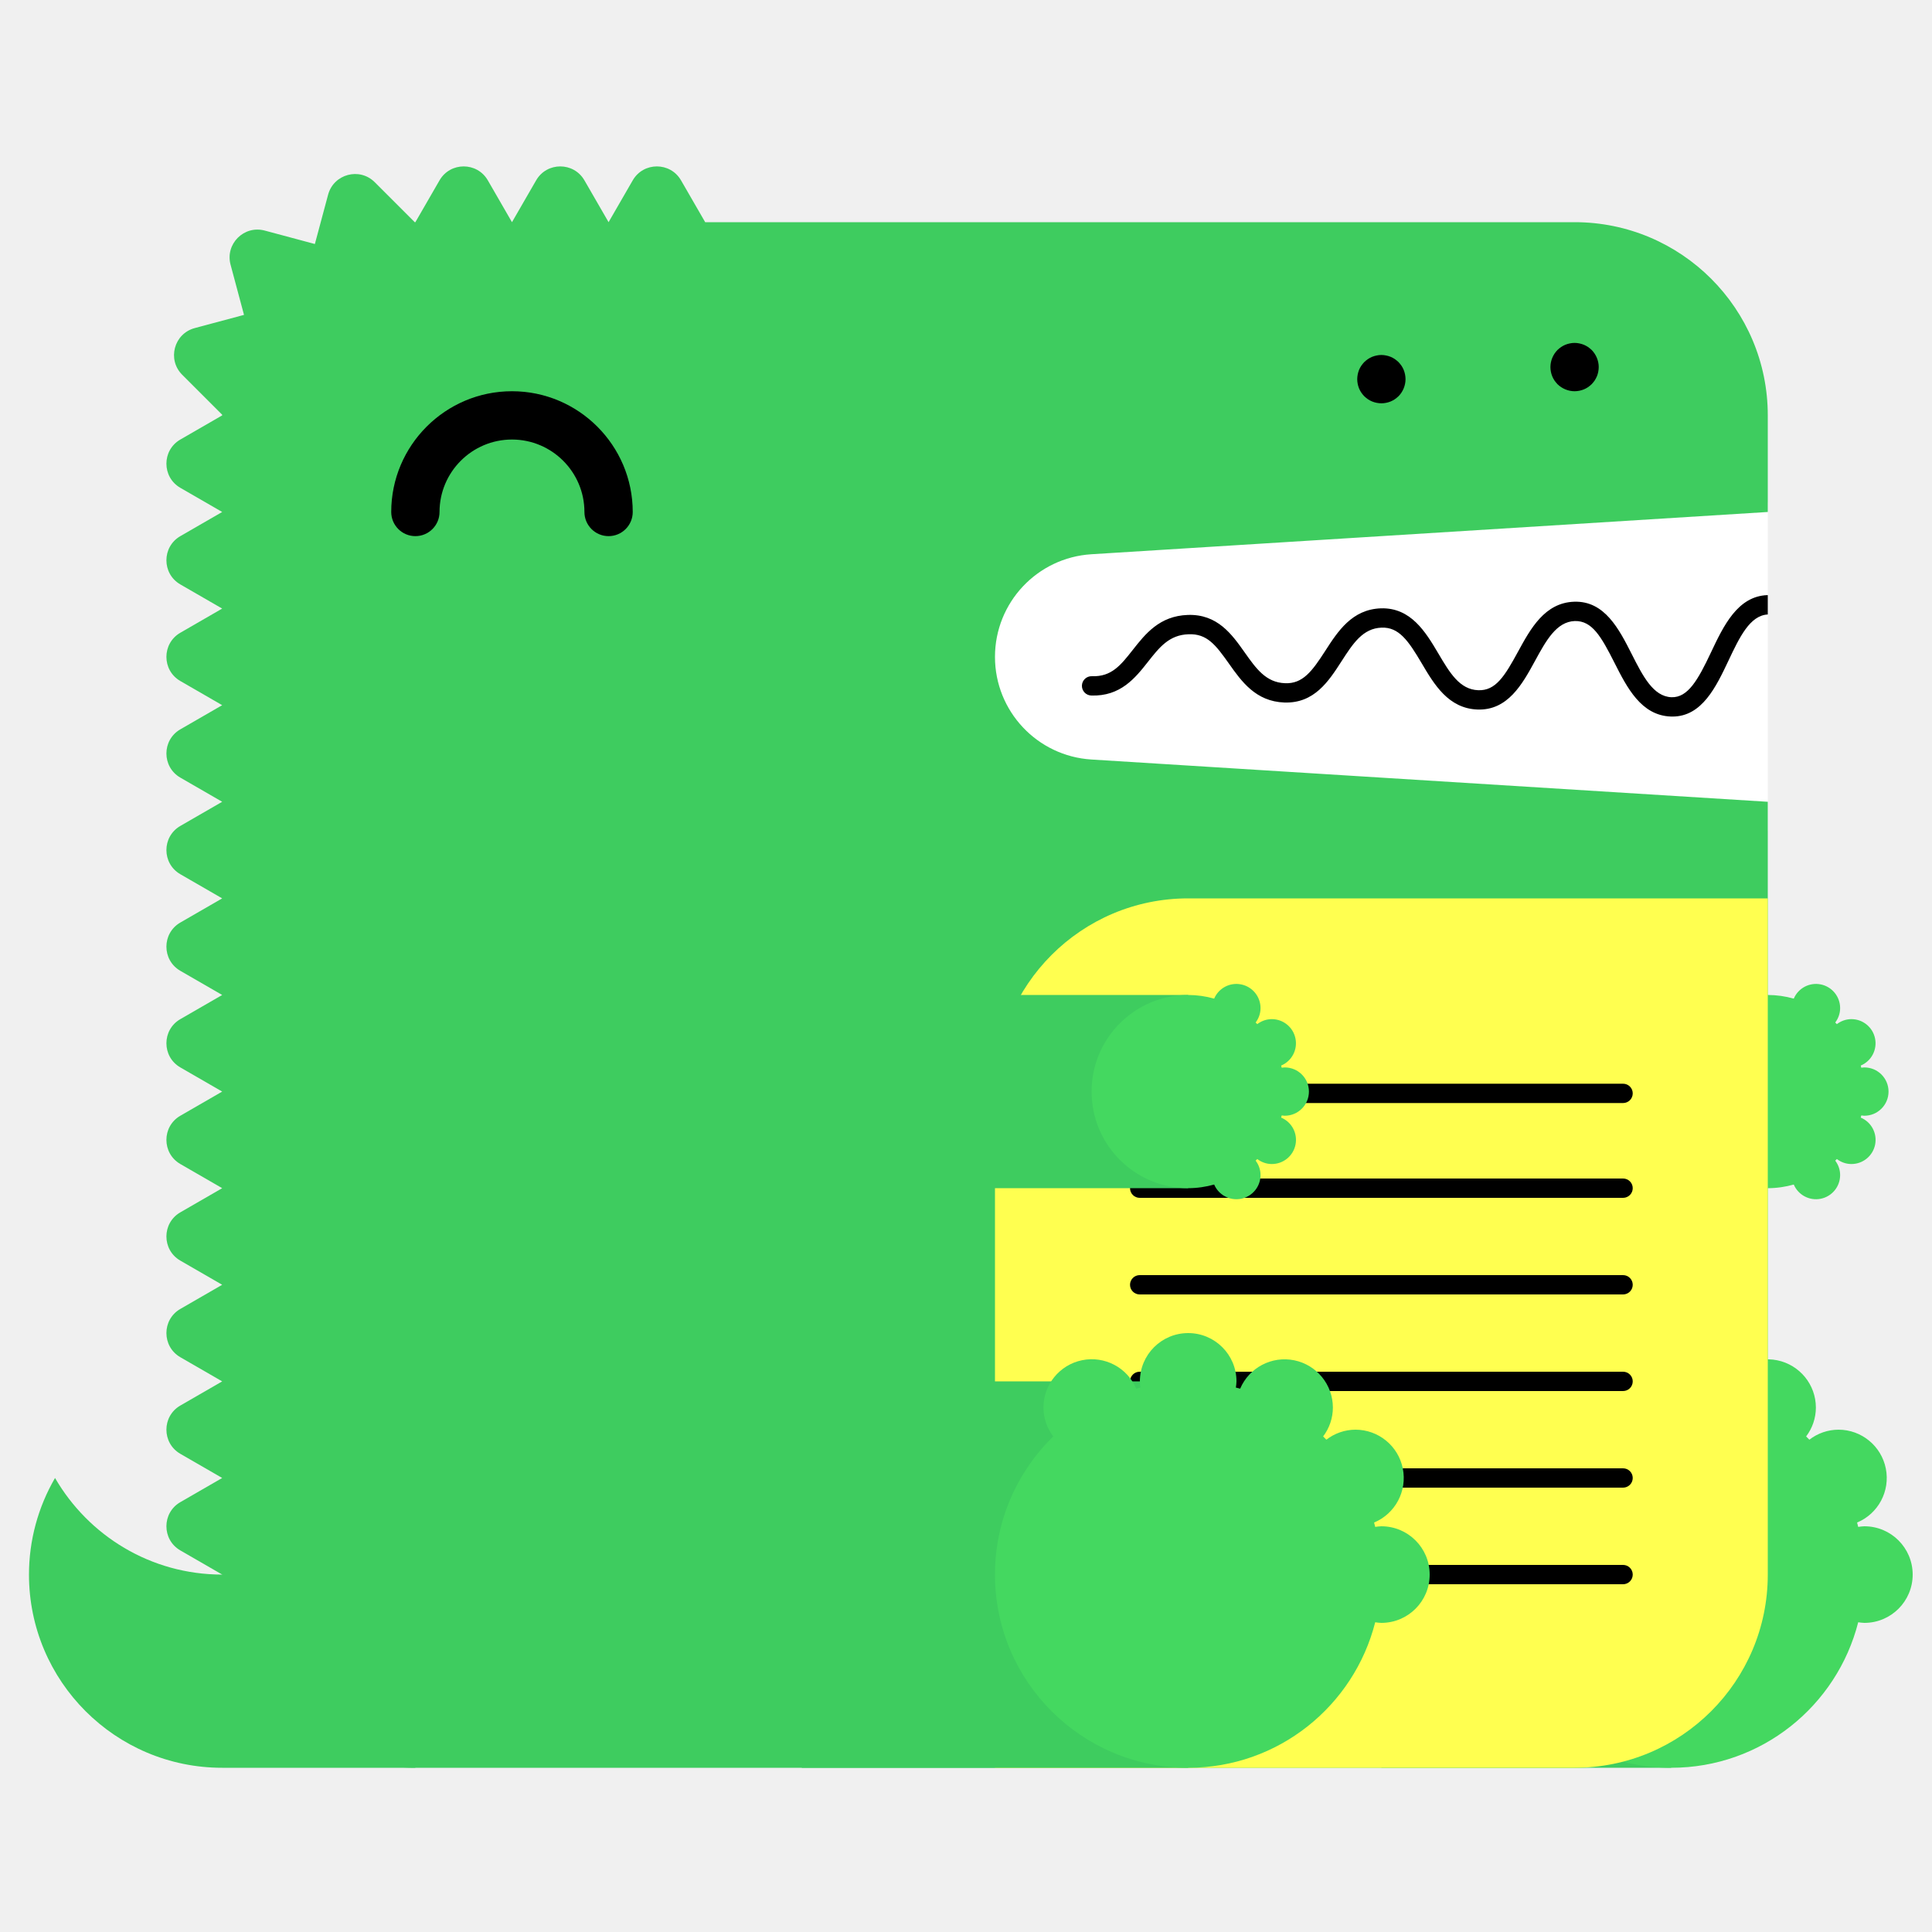
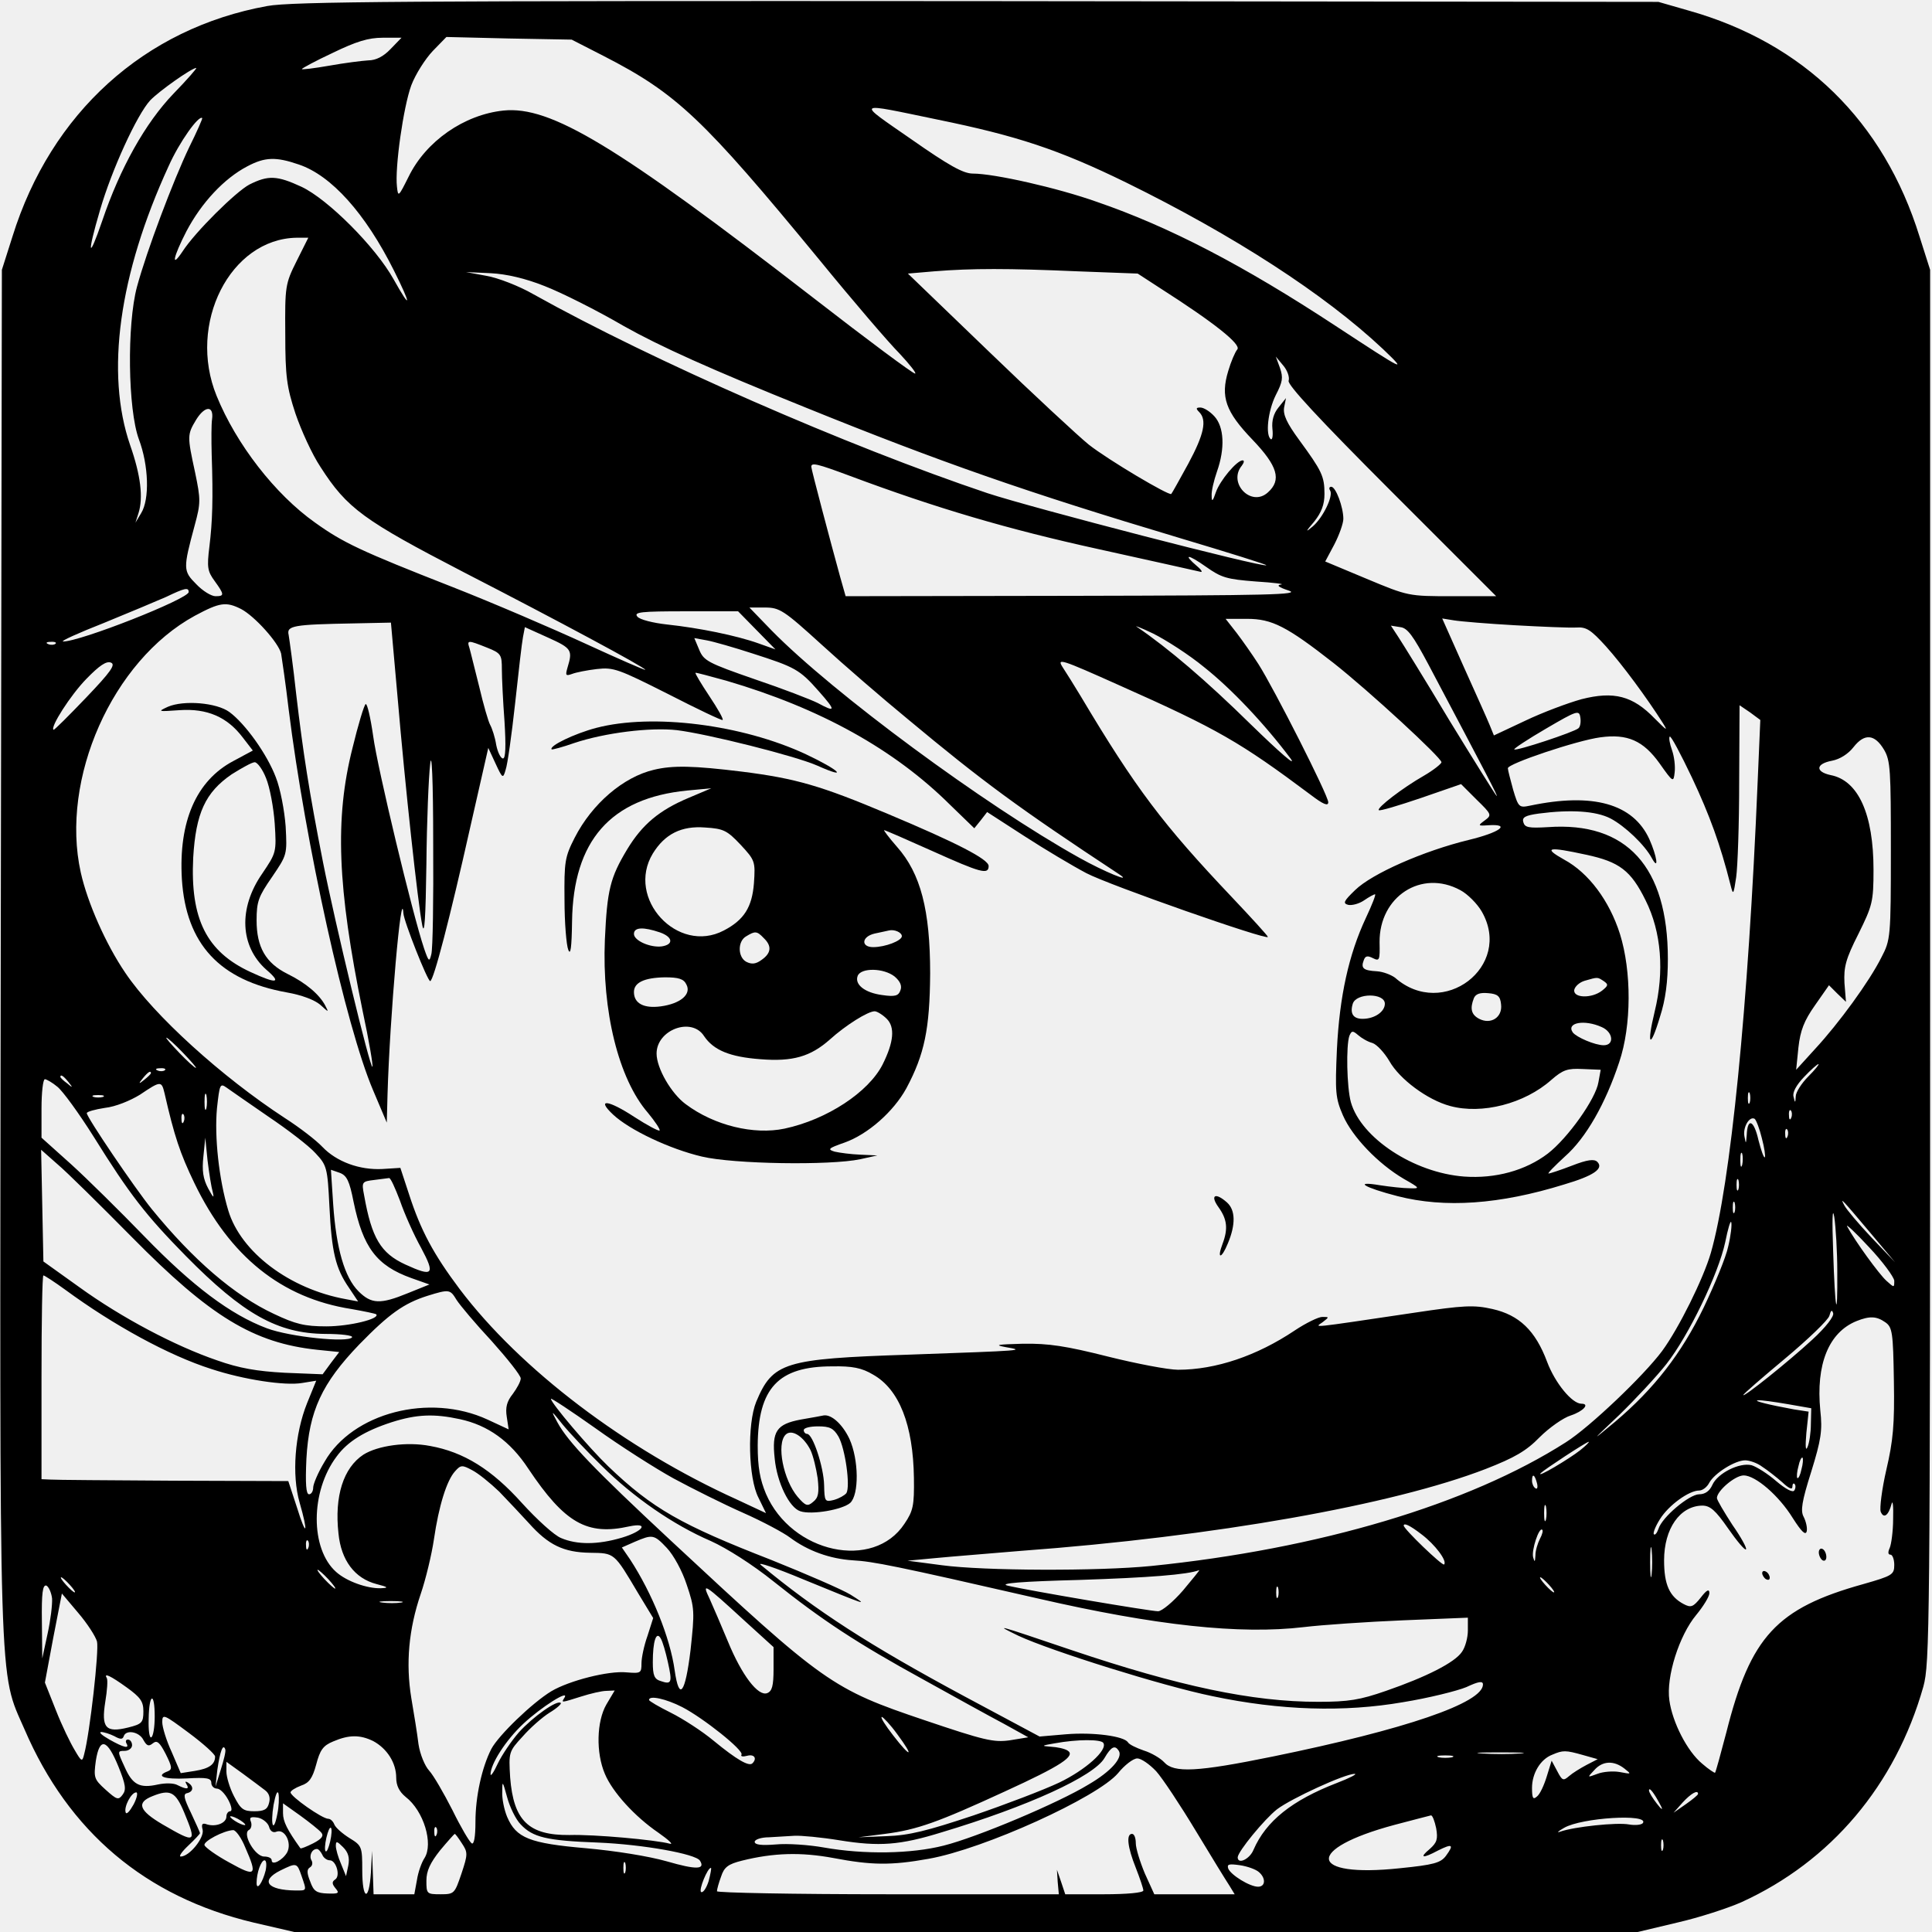
- <svg xmlns="http://www.w3.org/2000/svg" width="200" height="200" viewBox="0 0 200 200">
-   <g fill="none" fill-rule="evenodd">
-     <path fill="#FFF" d="M99 52h84v34H99z" />
-     <path d="M23 163c-7.398 0-13.843-4.027-17.303-10A19.886 19.886 0 0 0 3 163c0 11.046 8.954 20 20 20h20v-20H23z" fill="#3ECC5F" />
-     <path d="M112.98 57.376L183 53V43c0-11.046-8.954-20-20-20H73l-2.5-4.33c-1.112-1.925-3.889-1.925-5 0L63 23l-2.5-4.33c-1.111-1.925-3.889-1.925-5 0L53 23l-2.5-4.33c-1.111-1.925-3.889-1.925-5 0L43 23c-.022 0-.042.003-.065.003l-4.142-4.141c-1.57-1.571-4.252-.853-4.828 1.294l-1.369 5.104-5.192-1.392c-2.148-.575-4.111 1.389-3.535 3.536l1.39 5.193-5.102 1.367c-2.148.576-2.867 3.259-1.296 4.83l4.142 4.142c0 .021-.003.042-.003.064l-4.33 2.5c-1.925 1.111-1.925 3.889 0 5L23 53l-4.33 2.5c-1.925 1.111-1.925 3.889 0 5L23 63l-4.33 2.5c-1.925 1.111-1.925 3.889 0 5L23 73l-4.33 2.5c-1.925 1.111-1.925 3.889 0 5L23 83l-4.33 2.5c-1.925 1.111-1.925 3.889 0 5L23 93l-4.33 2.5c-1.925 1.111-1.925 3.889 0 5L23 103l-4.33 2.5c-1.925 1.111-1.925 3.889 0 5L23 113l-4.33 2.5c-1.925 1.111-1.925 3.889 0 5L23 123l-4.33 2.5c-1.925 1.111-1.925 3.889 0 5L23 133l-4.33 2.5c-1.925 1.111-1.925 3.889 0 5L23 143l-4.33 2.5c-1.925 1.111-1.925 3.889 0 5L23 153l-4.33 2.5c-1.925 1.111-1.925 3.889 0 5L23 163c0 11.046 8.954 20 20 20h120c11.046 0 20-8.954 20-20V83l-70.02-4.376A10.645 10.645 0 0 1 103 68c0-5.621 4.37-10.273 9.98-10.624" fill="#3ECC5F" />
-     <path fill="#3ECC5F" d="M143 183h30v-40h-30z" />
-     <path d="M193 158c-.219 0-.428.037-.639.064-.038-.15-.074-.301-.116-.451A5 5 0 0 0 190.32 148a4.96 4.96 0 0 0-3.016 1.036 26.531 26.531 0 0 0-.335-.336 4.955 4.955 0 0 0 1.011-2.987 5 5 0 0 0-9.599-1.959c-.148-.042-.297-.077-.445-.115.027-.211.064-.42.064-.639a5 5 0 0 0-5-5 5 5 0 0 0-5 5c0 .219.037.428.064.639-.148.038-.297.073-.445.115a4.998 4.998 0 0 0-9.599 1.959c0 1.125.384 2.151 1.011 2.987-3.717 3.632-6.031 8.693-6.031 14.3 0 11.046 8.954 20 20 20 9.339 0 17.16-6.41 19.361-15.064.211.027.42.064.639.064a5 5 0 0 0 5-5 5 5 0 0 0-5-5" fill="#44D860" />
-     <path fill="#3ECC5F" d="M153 123h30v-20h-30z" />
-     <path d="M193 115.5a2.5 2.5 0 1 0 0-5c-.109 0-.214.019-.319.032-.02-.075-.037-.15-.058-.225a2.501 2.501 0 0 0-.963-4.807c-.569 0-1.088.197-1.508.518a6.653 6.653 0 0 0-.168-.168c.314-.417.506-.931.506-1.494a2.5 2.5 0 0 0-4.8-.979A9.987 9.987 0 0 0 183 103c-5.522 0-10 4.478-10 10s4.478 10 10 10c.934 0 1.833-.138 2.69-.377a2.5 2.5 0 0 0 4.8-.979c0-.563-.192-1.077-.506-1.494.057-.055.113-.111.168-.168.42.321.939.518 1.508.518a2.5 2.5 0 0 0 .963-4.807c.021-.074.038-.15.058-.225.105.013.21.032.319.032" fill="#44D860" />
-     <path d="M63 55.5a2.5 2.5 0 0 1-2.5-2.5c0-4.136-3.364-7.5-7.5-7.5s-7.5 3.364-7.5 7.5a2.5 2.5 0 1 1-5 0c0-6.893 5.607-12.5 12.5-12.5S65.5 46.107 65.5 53a2.5 2.5 0 0 1-2.5 2.5" fill="#000" />
-     <path d="M103 183h60c11.046 0 20-8.954 20-20V93h-60c-11.046 0-20 8.954-20 20v70z" fill="#FFFF50" />
-     <path d="M168.02 124h-50.04a1 1 0 1 1 0-2h50.04a1 1 0 1 1 0 2m0 20h-50.04a1 1 0 1 1 0-2h50.04a1 1 0 1 1 0 2m0 20h-50.04a1 1 0 1 1 0-2h50.04a1 1 0 1 1 0 2m0-49.814h-50.04a1 1 0 1 1 0-2h50.04a1 1 0 1 1 0 2m0 19.814h-50.04a1 1 0 1 1 0-2h50.04a1 1 0 1 1 0 2m0 20h-50.04a1 1 0 1 1 0-2h50.04a1 1 0 1 1 0 2M183 61.611c-.012 0-.022-.006-.034-.005-3.09.105-4.552 3.196-5.842 5.923-1.346 2.85-2.387 4.703-4.093 4.647-1.889-.068-2.969-2.202-4.113-4.46-1.314-2.594-2.814-5.536-5.963-5.426-3.046.104-4.513 2.794-5.807 5.167-1.377 2.528-2.314 4.065-4.121 3.994-1.927-.07-2.951-1.805-4.136-3.813-1.321-2.236-2.848-4.75-5.936-4.664-2.994.103-4.465 2.385-5.763 4.4-1.373 2.13-2.335 3.428-4.165 3.351-1.973-.07-2.992-1.51-4.171-3.177-1.324-1.873-2.816-3.993-5.895-3.89-2.928.1-4.399 1.97-5.696 3.618-1.232 1.564-2.194 2.802-4.229 2.724a1 1 0 0 0-.072 2c3.017.101 4.545-1.8 5.872-3.487 1.177-1.496 2.193-2.787 4.193-2.855 1.926-.082 2.829 1.115 4.195 3.045 1.297 1.834 2.769 3.914 5.731 4.021 3.103.104 4.596-2.215 5.918-4.267 1.182-1.834 2.202-3.417 4.15-3.484 1.793-.067 2.769 1.35 4.145 3.681 1.297 2.197 2.766 4.686 5.787 4.796 3.125.108 4.634-2.62 5.949-5.035 1.139-2.088 2.214-4.06 4.119-4.126 1.793-.042 2.728 1.595 4.111 4.33 1.292 2.553 2.757 5.445 5.825 5.556l.169.003c3.064 0 4.518-3.075 5.805-5.794 1.139-2.41 2.217-4.68 4.067-4.773v-2z" fill="#000" />
-     <path fill="#3ECC5F" d="M83 183h40v-40H83z" />
-     <path d="M143 158c-.219 0-.428.037-.639.064-.038-.15-.074-.301-.116-.451A5 5 0 0 0 140.32 148a4.96 4.96 0 0 0-3.016 1.036 26.531 26.531 0 0 0-.335-.336 4.955 4.955 0 0 0 1.011-2.987 5 5 0 0 0-9.599-1.959c-.148-.042-.297-.077-.445-.115.027-.211.064-.42.064-.639a5 5 0 0 0-5-5 5 5 0 0 0-5 5c0 .219.037.428.064.639-.148.038-.297.073-.445.115a4.998 4.998 0 0 0-9.599 1.959c0 1.125.384 2.151 1.011 2.987-3.717 3.632-6.031 8.693-6.031 14.3 0 11.046 8.954 20 20 20 9.339 0 17.16-6.41 19.361-15.064.211.027.42.064.639.064a5 5 0 0 0 5-5 5 5 0 0 0-5-5" fill="#44D860" />
-     <path fill="#3ECC5F" d="M83 123h40v-20H83z" />
-     <path d="M133 115.5a2.5 2.5 0 1 0 0-5c-.109 0-.214.019-.319.032-.02-.075-.037-.15-.058-.225a2.501 2.501 0 0 0-.963-4.807c-.569 0-1.088.197-1.508.518a6.653 6.653 0 0 0-.168-.168c.314-.417.506-.931.506-1.494a2.5 2.5 0 0 0-4.8-.979A9.987 9.987 0 0 0 123 103c-5.522 0-10 4.478-10 10s4.478 10 10 10c.934 0 1.833-.138 2.69-.377a2.5 2.5 0 0 0 4.8-.979c0-.563-.192-1.077-.506-1.494.057-.055.113-.111.168-.168.42.321.939.518 1.508.518a2.5 2.5 0 0 0 .963-4.807c.021-.074.038-.15.058-.225.105.013.21.032.319.032" fill="#44D860" />
-     <path d="M143 41.75c-.16 0-.33-.02-.49-.05a2.52 2.52 0 0 1-.47-.14c-.15-.06-.29-.14-.431-.23-.13-.09-.259-.2-.38-.31-.109-.12-.219-.24-.309-.38s-.17-.28-.231-.43a2.619 2.619 0 0 1-.189-.96c0-.16.02-.33.05-.49.03-.16.08-.31.139-.47.061-.15.141-.29.231-.43.09-.13.2-.26.309-.38.121-.11.25-.22.38-.31.141-.09.281-.17.431-.23.149-.06.31-.11.47-.14.32-.07.65-.07.98 0 .159.03.32.08.47.14.149.06.29.14.43.23.13.09.259.2.38.31.11.12.22.25.31.38.09.14.17.28.23.43.06.16.11.31.14.47.029.16.05.33.05.49 0 .66-.271 1.31-.73 1.77-.121.11-.25.22-.38.31-.14.09-.281.17-.43.23a2.565 2.565 0 0 1-.96.19m20-1.25c-.66 0-1.3-.27-1.771-.73a3.802 3.802 0 0 1-.309-.38c-.09-.14-.17-.28-.231-.43a2.619 2.619 0 0 1-.189-.96c0-.66.27-1.3.729-1.77.121-.11.25-.22.38-.31.141-.09.281-.17.431-.23.149-.06.31-.11.47-.14.32-.07.66-.07.98 0 .159.03.32.08.47.14.149.06.29.14.43.23.13.09.259.2.38.31.459.47.73 1.11.73 1.77 0 .16-.021.33-.05.49-.03.16-.08.32-.14.47-.07.15-.14.29-.23.43-.09.13-.2.26-.31.38-.121.11-.25.22-.38.31-.14.09-.281.17-.43.23a2.565 2.565 0 0 1-.96.19" fill="#000" />
+ <svg xmlns="http://www.w3.org/2000/svg" version="1.0" width="512pt" height="512pt" viewBox="0 0 512 512" preserveAspectRatio="xMidYMid meet">
+   <g transform="translate(0,512) scale(0.1,-0.1)" fill="#000000" stroke="none">
+     <path d="M708 5104 c-325 -59 -573 -283 -675 -611 l-28 -88 -3 -1804 c-3 -2002 -6 -1906 63 -2064 117 -272 321 -444 607 -512 l108 -25 1780 0 1780 0 105 25 c57 13 134 38 170 54 237 108 408 310 482 571 17 62 18 148 18 1910 l0 1845 -28 88 c-95 306 -307 513 -612 599 l-80 23 -1805 2 c-1507 1 -1818 -1 -1882 -13z m327 -114 c-19 -20 -39 -30 -59 -30 -17 -1 -64 -7 -103 -14 -40 -7 -73 -11 -73 -9 0 2 37 22 82 43 62 30 94 40 132 40 l50 0 -29 -30z m564 -18 c195 -100 264 -166 572 -540 89 -109 185 -221 213 -249 27 -29 46 -53 41 -53 -6 0 -127 90 -270 201 -522 404 -696 509 -821 496 -104 -11 -205 -81 -251 -175 -27 -54 -28 -55 -31 -27 -6 50 17 212 38 269 11 29 37 70 57 91 l36 37 166 -4 166 -3 84 -43z m-1139 -100 c-75 -78 -142 -198 -189 -337 -37 -108 -41 -91 -6 28 31 107 98 253 133 291 24 25 109 85 122 86 3 0 -24 -31 -60 -68z m2025 -69 c210 -43 320 -79 500 -167 285 -140 526 -296 680 -441 67 -64 58 -59 -125 61 -245 161 -441 263 -633 329 -104 37 -272 75 -329 75 -25 0 -63 21 -163 91 -147 102 -152 98 70 52z m-1984 -74 c-42 -88 -112 -273 -138 -369 -27 -101 -24 -325 5 -404 26 -69 29 -159 6 -196 l-15 -25 8 25 c13 41 6 100 -22 180 -66 191 -30 453 102 740 28 63 80 136 89 127 1 -1 -14 -36 -35 -78z m291 -45 c86 -29 176 -129 252 -281 47 -94 46 -107 -1 -23 -48 86 -174 212 -244 245 -65 30 -88 31 -138 6 -36 -19 -144 -126 -177 -177 -32 -48 -25 -15 10 53 40 76 100 140 161 172 47 25 76 26 137 5z m-6 -256 c-30 -60 -31 -67 -30 -193 0 -113 4 -141 27 -211 15 -44 44 -108 66 -141 71 -111 115 -142 381 -280 245 -126 480 -252 480 -258 0 -2 -71 29 -158 69 -87 40 -245 108 -352 150 -245 96 -291 118 -365 171 -106 75 -209 208 -261 336 -78 191 36 416 212 419 l31 0 -31 -62z m2069 -27 l160 -6 60 -39 c144 -92 215 -149 204 -162 -6 -7 -17 -33 -24 -57 -21 -69 -7 -108 64 -182 67 -70 78 -107 41 -140 -44 -40 -107 25 -69 71 6 8 7 14 2 14 -15 0 -60 -53 -71 -85 -8 -24 -11 -26 -11 -9 -1 12 6 41 14 64 22 62 19 119 -7 147 -12 13 -28 23 -37 23 -12 0 -12 -3 -3 -12 21 -21 13 -59 -29 -137 -23 -42 -43 -78 -45 -80 -5 -6 -167 90 -219 131 -27 22 -146 132 -264 246 l-215 207 70 6 c99 8 196 8 379 0z m-1412 -39 c44 -17 138 -64 210 -106 96 -54 229 -114 482 -216 358 -145 584 -224 992 -346 127 -38 230 -70 229 -72 -7 -7 -621 152 -739 191 -372 125 -886 350 -1203 527 -38 22 -95 44 -125 49 l-54 10 65 -3 c42 -2 93 -14 143 -34z m1972 -251 c-4 -10 79 -100 272 -293 l278 -278 -116 0 c-116 0 -117 0 -227 46 l-110 46 24 45 c13 25 24 56 24 68 0 31 -20 85 -32 85 -5 0 -7 -4 -3 -10 9 -14 -19 -72 -46 -95 -20 -17 -20 -15 4 13 19 24 27 45 27 73 0 47 -7 61 -67 143 -33 45 -43 67 -40 86 l5 25 -20 -25 c-13 -16 -18 -35 -16 -56 2 -18 0 -30 -4 -28 -15 10 -8 75 13 117 18 35 20 46 11 72 l-11 30 20 -24 c11 -13 17 -31 14 -40z m-2853 -102 c-2 -13 -2 -55 -1 -94 4 -117 2 -177 -6 -243 -7 -56 -5 -66 14 -92 26 -36 26 -40 2 -40 -11 0 -34 14 -51 32 -35 35 -35 41 -4 156 16 59 16 68 1 140 -21 97 -21 100 3 140 23 37 47 38 42 1z m1690 -150 c230 -86 421 -142 658 -194 140 -31 262 -58 270 -60 8 -3 5 4 -7 14 -40 34 -25 33 23 -1 41 -29 55 -33 132 -39 48 -3 78 -7 67 -8 -13 -2 -7 -7 20 -16 34 -11 -50 -13 -567 -14 l-607 -1 -15 53 c-24 87 -76 283 -76 290 0 12 16 8 102 -24z m-1752 -308 c0 -18 -289 -132 -333 -131 -7 1 42 23 108 49 66 27 140 58 165 69 50 24 60 26 60 13z m139 -45 c36 -19 99 -89 106 -118 2 -13 12 -79 20 -148 44 -353 151 -839 224 -1010 l36 -85 2 75 c6 205 37 560 42 480 1 -21 64 -180 71 -180 9 0 53 170 106 407 l48 211 19 -41 c19 -41 20 -41 27 -17 5 14 16 93 25 175 9 83 18 162 21 177 l5 26 62 -28 c62 -28 65 -33 51 -79 -6 -21 -5 -23 12 -17 10 4 40 10 66 13 44 5 57 0 188 -66 78 -40 143 -71 145 -69 3 2 -13 30 -35 63 -22 33 -38 60 -37 62 2 1 38 -9 82 -21 249 -73 445 -182 593 -329 l64 -62 17 21 17 22 99 -64 c54 -35 128 -79 164 -98 61 -32 481 -179 481 -169 0 3 -43 50 -95 105 -183 193 -255 288 -401 533 -17 28 -38 62 -48 77 -16 25 -4 21 150 -48 261 -116 321 -151 507 -290 34 -26 47 -31 47 -20 0 18 -143 300 -185 366 -16 25 -42 62 -58 83 l-29 37 57 0 c66 0 105 -20 229 -117 94 -74 286 -251 286 -263 0 -4 -21 -21 -47 -36 -56 -32 -125 -85 -119 -91 2 -3 52 12 111 32 l107 37 41 -41 c40 -39 41 -41 22 -55 -19 -14 -19 -15 9 -13 62 4 31 -19 -52 -39 -119 -29 -256 -89 -301 -133 -30 -29 -33 -35 -18 -39 10 -2 29 3 42 12 13 9 26 16 29 16 3 0 -8 -28 -24 -62 -46 -98 -70 -209 -77 -348 -5 -114 -4 -130 16 -176 25 -57 93 -128 161 -168 44 -25 44 -26 15 -25 -16 0 -52 4 -78 8 -72 12 -42 -6 47 -29 125 -32 270 -22 441 31 78 23 106 42 88 60 -8 8 -26 6 -67 -10 -31 -12 -59 -21 -62 -21 -4 0 16 20 43 45 56 49 108 141 144 250 33 97 33 241 2 340 -28 88 -83 162 -148 197 -57 32 -43 35 58 13 89 -19 119 -42 158 -121 42 -84 50 -189 24 -295 -22 -91 -12 -101 14 -14 15 46 21 94 21 154 0 244 -109 364 -318 349 -51 -3 -61 -1 -65 13 -4 13 5 18 41 23 84 11 151 7 190 -13 38 -20 91 -70 110 -106 19 -34 13 6 -7 51 -43 94 -149 124 -316 89 -29 -6 -31 -5 -45 42 -7 26 -14 52 -14 57 -1 12 184 74 245 82 72 10 114 -9 157 -69 36 -51 37 -51 40 -24 2 16 -1 42 -7 59 -6 17 -9 33 -6 36 3 3 29 -46 59 -109 47 -100 75 -177 102 -284 7 -28 8 -27 15 20 4 28 8 141 8 253 l1 203 28 -19 27 -20 -7 -163 c-25 -598 -72 -1068 -124 -1249 -20 -69 -85 -200 -129 -260 -49 -66 -192 -202 -255 -242 -258 -165 -656 -283 -1099 -328 -140 -14 -444 -13 -555 2 l-91 12 75 7 c41 4 143 12 225 19 515 38 986 122 1232 217 77 30 108 48 143 84 25 25 63 52 83 58 33 11 51 31 28 31 -25 0 -70 55 -91 111 -31 83 -74 124 -145 140 -49 11 -75 10 -208 -10 -283 -42 -263 -40 -242 -25 18 14 18 14 -1 14 -10 0 -43 -16 -73 -36 -100 -67 -209 -104 -309 -104 -26 0 -110 16 -186 35 -111 28 -157 35 -225 34 -68 -2 -78 -3 -46 -9 52 -9 54 -9 -257 -20 -330 -11 -360 -20 -404 -125 -24 -59 -21 -202 6 -254 l20 -41 -77 36 c-296 134 -574 345 -735 558 -69 92 -103 155 -134 251 l-23 70 -48 -3 c-60 -3 -121 19 -159 59 -16 17 -60 51 -99 76 -167 109 -347 272 -423 385 -51 75 -100 185 -118 266 -55 248 84 561 302 680 67 36 83 38 123 18z m1538 -94 c59 -54 162 -143 229 -198 198 -165 293 -235 560 -411 38 -25 -40 7 -106 44 -251 140 -652 436 -815 602 l-59 61 41 0 c39 0 50 -7 150 -98z m-172 38 l50 -51 -45 16 c-59 21 -158 41 -242 50 -37 4 -73 13 -79 21 -10 12 10 14 128 14 l139 0 49 -50z m2010 13 c72 -4 144 -7 162 -6 27 2 39 -6 79 -50 44 -49 108 -136 150 -202 15 -24 12 -22 -21 11 -58 60 -108 73 -194 51 -36 -10 -103 -35 -149 -57 l-83 -39 -11 27 c-6 15 -37 84 -69 155 l-57 128 31 -5 c18 -3 91 -9 162 -13z m-2961 -195 c20 -234 53 -539 65 -600 6 -30 9 19 11 162 1 113 6 232 10 265 4 38 8 -38 8 -210 1 -148 -1 -281 -5 -294 -5 -21 -7 -20 -19 15 -31 92 -124 480 -135 563 -7 49 -16 88 -20 85 -4 -2 -20 -55 -35 -117 -47 -186 -40 -368 27 -696 17 -79 28 -145 26 -148 -6 -6 -99 380 -131 542 -37 188 -53 292 -71 445 -8 74 -18 145 -20 157 -6 25 11 28 175 31 l96 2 18 -202z m2137 84 c72 -57 160 -150 229 -242 18 -25 -29 16 -106 91 -118 116 -218 201 -300 257 -11 6 9 -1 42 -17 34 -17 95 -56 135 -89z m594 8 c158 -299 187 -354 181 -349 -4 4 -60 94 -125 200 -64 107 -126 207 -136 222 l-19 29 25 -4 c19 -2 34 -23 74 -98z m-1790 28 c112 -36 124 -42 175 -100 46 -52 45 -57 -3 -31 -18 9 -93 38 -167 63 -124 43 -135 49 -147 78 l-13 31 33 -6 c17 -3 73 -19 122 -35z m-1848 26 c-3 -3 -12 -4 -19 -1 -8 3 -5 6 6 6 11 1 17 -2 13 -5z m1143 -10 c38 -15 40 -19 40 -58 0 -22 3 -85 7 -138 4 -65 3 -98 -4 -98 -6 0 -14 16 -18 36 -3 20 -11 44 -16 53 -5 9 -18 54 -29 101 -12 47 -23 93 -26 103 -7 21 -4 21 46 1z m-1062 -133 c-46 -48 -84 -86 -86 -85 -10 6 45 92 87 135 34 35 53 48 65 43 13 -5 0 -24 -66 -93z m3955 -81 c-11 -10 -165 -61 -170 -56 -2 2 36 27 84 55 82 48 88 50 91 30 2 -12 0 -25 -5 -29z m810 -57 c17 -29 18 -55 18 -267 0 -230 -1 -237 -25 -283 -32 -64 -113 -175 -176 -243 l-50 -55 6 59 c5 45 15 71 44 112 l37 53 22 -22 23 -22 -4 50 c-2 42 3 63 37 130 37 75 40 85 40 170 0 147 -40 237 -114 251 -41 9 -39 30 4 38 21 4 43 18 57 36 29 37 56 35 81 -7z m-1123 -372 c19 -10 45 -36 57 -57 83 -145 -103 -287 -230 -175 -11 8 -32 16 -48 17 -36 2 -43 8 -35 29 4 12 10 13 24 6 18 -9 19 -6 18 42 -1 121 111 194 214 138z m380 -241 c13 -9 12 -12 -4 -25 -28 -22 -78 -20 -74 2 2 9 14 20 28 24 35 10 33 10 50 -1z m-272 -62 c4 -34 -27 -54 -58 -38 -21 11 -25 27 -14 55 5 11 16 15 38 13 25 -2 32 -8 34 -30z m-308 2 c0 -21 -27 -40 -59 -40 -25 0 -34 14 -26 40 9 29 85 29 85 0z m575 -62 c30 -13 34 -48 5 -48 -23 0 -72 21 -82 34 -18 26 31 35 77 14z m-608 -42 c12 -4 32 -26 45 -48 27 -48 101 -103 161 -119 84 -23 197 6 268 69 31 27 43 31 83 29 l48 -2 -6 -33 c-7 -44 -81 -148 -134 -189 -59 -45 -139 -67 -222 -61 -133 10 -273 102 -300 197 -11 40 -13 150 -4 176 6 14 9 14 23 2 9 -8 26 -18 38 -21z m-3152 -26 c21 -22 37 -40 34 -40 -3 0 -23 18 -44 40 -21 22 -37 40 -34 40 3 0 23 -18 44 -40z m4307 -63 c-18 -18 -33 -42 -33 -52 -1 -19 -2 -19 -6 -1 -3 11 7 30 28 52 18 19 35 34 38 34 3 0 -9 -15 -27 -33z m-4355 17 c-3 -3 -12 -4 -19 -1 -8 3 -5 6 6 6 11 1 17 -2 13 -5z m-37 -8 c0 -2 -8 -10 -17 -17 -16 -13 -17 -12 -4 4 13 16 21 21 21 13z m-219 -23 c13 -16 12 -17 -3 -4 -10 7 -18 15 -18 17 0 8 8 3 21 -13z m-29 -13 c14 -11 57 -70 96 -132 96 -154 138 -208 245 -317 152 -154 243 -205 369 -206 42 0 74 -4 71 -9 -10 -15 -165 1 -226 24 -96 36 -197 112 -324 243 -65 67 -153 154 -195 192 l-78 70 0 77 c0 43 4 78 9 78 4 0 20 -9 33 -20z m284 -17 c26 -114 41 -159 79 -238 94 -195 231 -305 416 -334 34 -6 63 -12 66 -14 11 -12 -71 -32 -132 -32 -58 0 -82 6 -139 33 -105 49 -214 143 -324 278 -46 57 -172 243 -172 254 0 4 22 10 48 14 28 3 67 19 93 35 55 37 57 37 65 4z m275 -62 c52 -35 108 -78 125 -97 30 -32 32 -38 37 -141 6 -121 16 -164 52 -216 l24 -36 -32 6 c-150 27 -279 125 -312 235 -25 83 -37 196 -30 271 7 63 8 67 25 55 10 -7 60 -42 111 -77z m-164 22 c-3 -10 -5 -2 -5 17 0 19 2 27 5 18 2 -10 2 -26 0 -35z m4090 15 c-3 -7 -5 -2 -5 12 0 14 2 19 5 13 2 -7 2 -19 0 -25z m-4364 15 c-7 -2 -19 -2 -25 0 -7 3 -2 5 12 5 14 0 19 -2 13 -5z m4474 -55 c-3 -8 -6 -5 -6 6 -1 11 2 17 5 13 3 -3 4 -12 1 -19z m-4260 -10 c-3 -8 -6 -5 -6 6 -1 11 2 17 5 13 3 -3 4 -12 1 -19z m4182 -44 c7 -26 10 -48 8 -51 -3 -2 -10 19 -17 46 -12 53 -29 60 -31 13 -2 -24 -2 -25 -6 -4 -5 24 13 55 27 47 4 -3 13 -26 19 -51z m68 4 c-3 -8 -6 -5 -6 6 -1 11 2 17 5 13 3 -3 4 -12 1 -19z m-4173 -148 c4 -17 1 -14 -12 10 -14 26 -17 48 -13 85 l5 50 6 -60 c4 -33 10 -71 14 -85z m-214 -119 c207 -210 322 -280 490 -298 l59 -6 -22 -29 -22 -30 -100 4 c-74 4 -121 12 -180 33 -111 38 -253 113 -365 194 l-95 68 -3 148 -3 148 43 -38 c24 -20 113 -108 198 -194z m4267 192 c-3 -10 -5 -4 -5 12 0 17 2 24 5 18 2 -7 2 -21 0 -30z m-3680 -98 c25 -121 61 -169 153 -202 l48 -17 -57 -23 c-73 -30 -97 -29 -131 5 -37 37 -59 114 -67 230 l-6 92 23 -8 c19 -7 26 -21 37 -77z m123 3 c12 -35 37 -91 56 -125 38 -71 32 -78 -42 -44 -65 30 -89 70 -109 183 -7 36 -6 37 27 41 18 2 36 5 39 5 4 1 16 -26 29 -60z m3547 30 c-3 -7 -5 -2 -5 12 0 14 2 19 5 13 2 -7 2 -19 0 -25z m-10 -60 c-3 -7 -5 -2 -5 12 0 14 2 19 5 13 2 -7 2 -19 0 -25z m272 -157 c1 -140 -6 -106 -11 54 -3 82 -2 119 3 90 4 -27 8 -92 8 -144z m90 99 l63 -75 -62 65 c-34 36 -66 74 -72 85 -13 24 -9 20 71 -75z m-379 -33 c-6 -29 -36 -101 -65 -162 -59 -122 -131 -215 -235 -303 -65 -54 -65 -54 12 19 42 41 98 101 124 134 59 75 138 239 156 323 7 35 14 59 16 53 2 -7 -1 -35 -8 -64z m440 -91 c0 -19 0 -19 -21 0 -19 17 -83 105 -104 144 -4 8 22 -16 58 -55 36 -38 66 -79 67 -89z m-4847 -24 c128 -94 274 -174 387 -210 85 -28 195 -45 241 -37 l37 6 -24 -59 c-33 -82 -41 -191 -20 -264 24 -83 18 -94 -7 -13 l-23 70 -304 1 c-168 1 -315 2 -327 3 l-23 1 0 270 c0 149 2 270 5 270 3 0 29 -17 58 -38z m1037 -27 c9 -14 50 -63 93 -109 42 -47 77 -91 77 -99 0 -8 -10 -26 -21 -41 -16 -20 -20 -36 -16 -61 l5 -33 -56 26 c-154 71 -358 18 -432 -112 -17 -28 -30 -59 -30 -68 0 -10 -5 -18 -11 -18 -8 0 -10 28 -7 94 7 127 41 200 140 303 79 81 118 109 181 129 58 18 60 17 77 -11z m3593 -105 c-65 -60 -183 -154 -183 -147 0 3 50 46 111 97 61 51 114 102 117 113 4 15 7 17 10 7 3 -8 -19 -37 -55 -70z m193 46 c19 -13 21 -27 23 -156 2 -115 -2 -158 -20 -235 -12 -52 -18 -102 -15 -111 8 -20 21 -10 29 21 3 11 5 -7 4 -40 0 -33 -5 -68 -9 -77 -5 -11 -5 -18 2 -18 5 0 10 -12 10 -27 0 -26 -5 -29 -82 -51 -230 -64 -299 -139 -363 -393 -15 -57 -28 -105 -30 -107 -1 -1 -17 9 -34 24 -40 33 -79 110 -87 168 -9 62 26 172 71 226 19 23 35 49 35 58 0 12 -7 9 -23 -12 -20 -25 -26 -27 -45 -17 -38 20 -52 52 -52 116 0 84 42 144 101 145 21 0 35 -12 69 -61 23 -33 44 -58 47 -55 3 3 -13 32 -36 65 -22 34 -41 66 -41 71 0 19 48 60 71 60 31 0 93 -53 130 -113 23 -36 34 -47 37 -35 2 9 -2 26 -8 38 -9 16 -5 41 20 120 26 84 30 109 24 162 -12 122 22 207 96 237 35 14 53 13 76 -3z m-2682 -139 c69 -39 106 -133 108 -274 1 -73 -2 -87 -25 -121 -82 -125 -299 -78 -367 79 -16 38 -22 71 -22 128 1 152 54 210 197 210 54 1 79 -4 109 -22z m-529 -275 c50 -27 132 -68 184 -91 52 -23 108 -53 125 -66 47 -35 105 -56 166 -60 54 -3 110 -14 490 -101 313 -72 536 -96 705 -76 50 6 168 14 263 18 l172 7 0 -34 c0 -19 -7 -45 -16 -57 -19 -28 -94 -66 -201 -103 -69 -24 -99 -29 -180 -29 -174 0 -368 41 -653 137 -204 69 -207 70 -141 38 86 -40 382 -133 514 -160 180 -38 349 -43 505 -16 68 11 144 30 168 40 32 15 44 17 44 7 0 -49 -205 -119 -557 -191 -201 -41 -262 -44 -288 -15 -9 10 -34 25 -54 31 -20 7 -39 16 -42 22 -11 16 -91 27 -164 21 l-70 -6 -200 107 c-251 135 -392 226 -539 348 -11 9 40 -8 114 -39 171 -70 173 -71 124 -40 -23 14 -118 55 -210 92 -239 93 -315 136 -432 248 -51 49 -152 168 -152 179 0 3 53 -32 118 -78 64 -46 158 -106 207 -133z m2952 197 l63 -11 -1 -42 c0 -22 -4 -50 -9 -61 -5 -12 -6 2 -3 37 l6 57 -39 6 c-66 12 -110 23 -95 24 8 1 43 -4 78 -10z m-3142 -164 c84 -83 189 -156 289 -199 42 -19 110 -62 166 -107 129 -103 222 -164 397 -260 81 -45 177 -98 213 -117 l65 -36 -49 -8 c-43 -6 -68 0 -225 53 -246 83 -266 97 -673 476 -204 190 -273 262 -301 314 -18 33 -17 33 14 -6 18 -22 65 -72 104 -110z m-376 124 c74 -16 133 -58 181 -131 97 -145 156 -178 268 -153 53 11 37 -13 -20 -30 -64 -19 -119 -19 -161 -1 -18 7 -64 49 -104 93 -80 89 -154 135 -243 151 -62 12 -139 1 -177 -23 -53 -35 -77 -110 -66 -209 7 -71 43 -119 101 -134 31 -8 33 -10 11 -11 -36 -1 -90 18 -118 43 -69 61 -69 213 1 306 29 40 75 68 146 91 66 21 112 23 181 8z m2969 -82 c-29 -23 -118 -76 -105 -61 10 10 120 82 127 83 3 0 -7 -10 -22 -22z m586 -51 c-3 -15 -8 -25 -11 -23 -2 3 -1 17 3 31 3 15 8 25 11 23 2 -3 1 -17 -3 -31z m-104 7 c14 -9 37 -27 53 -41 17 -16 27 -21 27 -12 0 7 3 11 6 7 3 -3 3 -11 -1 -17 -4 -6 -22 3 -48 25 -23 20 -52 38 -65 42 -32 8 -90 -21 -104 -52 -7 -16 -19 -25 -35 -25 -26 0 -99 -61 -108 -92 -4 -11 -9 -17 -12 -14 -3 3 4 21 16 40 23 37 77 76 104 76 9 0 21 9 27 21 14 25 68 59 95 59 11 0 32 -7 45 -17z m-3347 -66 c23 -24 59 -62 79 -84 51 -57 91 -77 162 -78 65 -1 63 1 127 -107 l40 -66 -15 -47 c-9 -25 -16 -58 -16 -73 0 -26 -2 -27 -39 -24 -48 5 -153 -22 -200 -50 -51 -31 -140 -117 -159 -153 -25 -49 -42 -126 -42 -193 0 -41 -4 -61 -10 -57 -6 4 -29 43 -51 88 -23 45 -50 92 -62 105 -11 12 -24 43 -28 70 -3 26 -12 81 -19 122 -15 92 -7 182 25 276 13 38 29 104 35 145 13 89 34 156 56 180 15 17 19 17 45 3 16 -8 48 -34 72 -57z m2750 23 c3 -11 1 -18 -4 -14 -5 3 -9 12 -9 20 0 20 7 17 13 -6z m24 -97 c-3 -10 -5 -2 -5 17 0 19 2 27 5 18 2 -10 2 -26 0 -35z m-330 -39 c36 -27 69 -71 60 -80 -4 -5 -107 94 -107 103 0 8 16 1 47 -23z m314 -12 c-6 -12 -12 -31 -12 -44 -1 -18 -2 -19 -6 -5 -5 19 16 81 24 73 3 -2 0 -13 -6 -24z m-2314 -24 c18 -19 41 -61 53 -98 21 -62 21 -71 10 -173 -14 -115 -30 -137 -42 -54 -12 87 -60 205 -118 294 l-22 32 34 15 c47 20 51 20 85 -16z m-950 0 c-3 -8 -6 -5 -6 6 -1 11 2 17 5 13 3 -3 4 -12 1 -19z m3560 -70 c-2 -18 -4 -4 -4 32 0 36 2 50 4 33 2 -18 2 -48 0 -65z m-3507 -13 c13 -14 21 -25 18 -25 -2 0 -15 11 -28 25 -13 14 -21 25 -18 25 2 0 15 -11 28 -25z m2265 -30 c-26 -30 -56 -55 -66 -55 -20 0 -345 55 -399 68 -24 6 37 11 190 15 183 6 288 14 318 26 2 0 -18 -24 -43 -54z m-2950 15 c10 -11 16 -20 13 -20 -3 0 -13 9 -23 20 -10 11 -16 20 -13 20 3 0 13 -9 23 -20z m3920 0 c10 -11 16 -20 13 -20 -3 0 -13 9 -23 20 -10 11 -16 20 -13 20 3 0 13 -9 23 -20z m-3967 -36 c1 -16 -4 -58 -12 -94 l-14 -65 -1 98 c-1 75 2 98 12 95 6 -3 13 -18 15 -34z m1835 -59 l77 -70 0 -58 c0 -45 -4 -59 -17 -64 -24 -9 -67 47 -104 137 -17 41 -39 92 -48 112 -22 46 -17 43 92 -57z m1414 63 c-3 -7 -5 -2 -5 12 0 14 2 19 5 13 2 -7 2 -19 0 -25z m-3130 -118 c6 -22 -19 -244 -34 -299 -5 -21 -7 -20 -25 11 -11 18 -34 65 -50 106 l-29 73 22 118 23 118 43 -51 c24 -28 46 -62 50 -76z m806 103 c-13 -2 -35 -2 -50 0 -16 2 -5 4 22 4 28 0 40 -2 28 -4z m707 -158 c12 -54 10 -60 -19 -50 -17 5 -21 15 -21 50 0 55 9 84 21 63 5 -8 13 -36 19 -63z m-1434 -67 c36 -26 44 -37 44 -63 0 -30 -4 -34 -40 -43 -60 -15 -72 -1 -61 68 5 30 7 58 4 63 -9 15 10 6 53 -25z m1271 -45 c-26 -45 -28 -128 -4 -184 20 -48 79 -113 142 -156 27 -19 41 -32 30 -29 -37 10 -200 25 -266 23 -108 -1 -148 38 -157 152 -4 67 -4 69 33 109 20 23 52 51 71 63 20 12 33 24 30 26 -9 9 -73 -36 -111 -78 -20 -23 -45 -60 -56 -83 -10 -22 -19 -35 -19 -28 0 27 40 90 87 134 47 44 123 92 109 69 -9 -14 -10 -14 44 3 25 8 55 15 67 15 l22 1 -22 -37z m-1197 -32 c0 -28 -4 -52 -9 -55 -5 -3 -8 19 -7 49 1 68 16 73 16 6z m1398 25 c56 -29 164 -115 157 -126 -3 -5 4 -6 15 -3 19 5 27 -7 14 -20 -9 -9 -41 9 -103 60 -30 25 -81 58 -113 74 -32 16 -58 31 -58 34 0 13 45 3 88 -19z m-1238 -131 c0 -21 -16 -32 -53 -38 l-38 -6 -24 56 c-14 30 -25 66 -25 79 0 23 4 21 70 -28 39 -29 70 -57 70 -63z m1808 59 c46 -62 36 -64 -11 -3 -21 27 -35 49 -30 49 4 -1 23 -21 41 -46z m-2075 -5 c16 -9 22 -9 25 0 6 18 41 12 52 -10 9 -16 14 -18 25 -9 11 9 18 3 34 -28 17 -34 18 -41 6 -46 -35 -13 -10 -22 50 -19 53 3 65 1 65 -12 0 -8 7 -15 15 -15 8 0 21 -13 30 -30 9 -17 11 -30 5 -30 -5 0 -10 -6 -10 -14 0 -17 -27 -28 -51 -21 -13 5 -16 1 -12 -14 5 -21 -35 -71 -58 -71 -6 0 3 13 20 29 17 16 31 31 31 33 0 2 -11 26 -24 54 -19 39 -21 50 -10 52 17 4 18 18 2 28 -7 4 -8 3 -4 -4 9 -14 1 -15 -23 -3 -10 6 -33 6 -52 2 -49 -11 -68 -1 -89 47 -19 41 -19 42 0 42 11 0 20 7 20 15 0 8 -5 15 -11 15 -5 0 -7 -4 -4 -10 9 -15 -6 -12 -45 10 -19 11 -29 19 -22 20 7 0 23 -5 35 -11z m686 -13 c37 -20 61 -58 61 -97 0 -21 8 -37 25 -51 48 -37 74 -124 50 -162 -8 -12 -17 -38 -20 -58 l-7 -38 -54 0 -54 0 -2 58 -2 57 -3 -57 c-5 -79 -23 -74 -23 6 0 62 -1 65 -34 85 -19 12 -37 28 -40 36 -3 8 -10 15 -16 15 -16 0 -100 59 -100 70 0 4 12 12 28 18 21 7 30 19 40 56 10 38 18 50 45 61 42 18 71 18 106 1z m1935 -5 c12 -19 -48 -72 -117 -105 -40 -19 -142 -58 -227 -87 -123 -41 -171 -53 -230 -55 l-75 -3 70 9 c86 11 141 31 317 112 151 69 190 95 167 109 -8 5 -27 9 -44 10 -27 2 -25 3 10 9 60 11 123 11 129 1z m-2610 -63 c19 -47 21 -61 11 -74 -11 -15 -15 -14 -45 13 -31 28 -32 32 -26 77 10 63 30 58 60 -16z m271 -8 l-14 -45 5 45 c7 48 15 71 21 54 2 -5 -4 -29 -12 -54z m2380 50 c11 -18 -20 -54 -80 -89 -80 -49 -296 -140 -384 -162 -86 -22 -211 -24 -318 -5 -39 7 -97 11 -127 8 -38 -3 -56 -1 -56 7 0 6 17 12 38 12 20 1 51 3 67 4 17 1 71 -4 120 -12 105 -17 160 -13 270 21 230 69 404 149 432 197 18 31 28 35 38 19z m1063 -7 c-26 -2 -71 -2 -100 0 -29 2 -8 3 47 3 55 0 79 -1 53 -3z m167 -4 l39 -11 -29 -15 c-17 -9 -38 -22 -47 -30 -15 -13 -18 -12 -31 13 l-15 28 -13 -42 c-7 -23 -18 -47 -26 -53 -10 -9 -13 -5 -13 23 0 38 22 76 54 88 28 12 35 12 81 -1z m-347 -6 c-10 -2 -26 -2 -35 0 -10 3 -2 5 17 5 19 0 27 -2 18 -5z m-784 -37 c17 -19 64 -90 105 -158 41 -68 81 -133 89 -145 l14 -23 -106 0 -107 0 -25 55 c-13 31 -24 67 -24 80 0 14 -4 25 -10 25 -16 0 -12 -35 10 -90 11 -28 20 -55 20 -60 0 -6 -44 -10 -104 -10 l-103 0 -11 33 -11 32 2 -32 3 -33 -453 0 c-249 0 -453 4 -453 8 0 5 5 23 11 39 8 25 19 33 55 42 84 21 157 23 243 7 100 -19 152 -20 252 -2 147 26 448 163 502 227 17 21 40 39 51 39 10 0 32 -15 50 -34z m-2362 -50 c11 -8 15 -20 11 -34 -4 -17 -13 -22 -39 -22 -29 0 -36 5 -54 40 -11 21 -20 51 -20 65 l0 26 43 -31 c23 -17 50 -37 59 -44z m3603 57 c19 -15 19 -15 -13 -9 -17 3 -44 1 -59 -5 -27 -10 -27 -10 -8 10 22 25 52 26 80 4z m-762 -38 c-119 -46 -188 -101 -221 -177 -10 -25 -42 -40 -42 -20 1 16 71 101 104 127 38 29 182 95 206 94 8 0 -13 -11 -47 -24z m-2163 -110 c32 -34 68 -43 205 -48 119 -5 259 -30 270 -48 15 -24 -11 -24 -87 -2 -49 14 -137 28 -215 35 -150 13 -185 27 -209 83 -8 19 -14 49 -13 67 0 30 1 29 13 -15 7 -26 23 -59 36 -72z m-645 28 c-10 -53 -19 -31 -10 24 5 26 10 40 13 30 2 -11 1 -35 -3 -54z m3666 22 c7 -13 3 -12 -10 5 -11 14 -21 30 -21 35 0 11 14 -7 31 -40z m-4047 3 c-10 -18 -19 -28 -21 -21 -5 15 15 53 28 53 5 0 2 -15 -7 -32z m134 -21 c34 -82 31 -83 -57 -32 -63 37 -70 58 -27 75 47 19 61 12 84 -43z m4012 49 c0 -3 -15 -15 -32 -27 l-33 -23 24 27 c22 24 41 35 41 23z m-3649 -102 c8 -9 2 -17 -21 -29 -18 -9 -33 -15 -34 -13 -35 49 -46 71 -46 93 l0 26 45 -32 c25 -18 51 -39 56 -45z m-201 20 c0 -2 -9 0 -20 6 -11 6 -20 13 -20 16 0 2 9 0 20 -6 11 -6 20 -13 20 -16z m63 -5 c3 -12 11 -17 20 -13 22 8 41 -30 28 -55 -12 -21 -41 -36 -41 -21 0 6 -9 10 -20 10 -24 0 -58 59 -41 70 7 3 9 14 6 22 -5 12 -1 14 19 11 13 -3 26 -14 29 -24z m3093 -4 c5 -29 2 -38 -17 -55 -29 -24 -19 -26 22 -4 38 19 43 16 21 -14 -14 -19 -33 -24 -122 -33 -244 -26 -253 51 -14 115 49 13 92 24 96 25 4 1 10 -15 14 -34z m548 14 c-3 -5 -20 -7 -37 -4 -32 6 -145 -6 -182 -19 -11 -4 -6 1 10 10 46 27 225 38 209 13z m-3479 -49 c-4 -17 -9 -29 -12 -26 -3 2 -2 19 2 36 4 17 9 29 12 26 3 -2 2 -19 -2 -36z m282 18 c-3 -8 -6 -5 -6 6 -1 11 2 17 5 13 3 -3 4 -12 1 -19z m-507 -34 c33 -75 28 -79 -42 -40 -35 19 -64 40 -66 46 -4 10 51 39 76 40 7 0 22 -21 32 -46z m574 11 c16 -24 16 -29 -1 -80 -18 -53 -19 -55 -55 -55 -37 0 -38 1 -38 36 0 26 10 47 36 80 20 24 38 44 39 44 2 0 10 -11 19 -25z m3183 -17 c-3 -7 -5 -2 -5 12 0 14 2 19 5 13 2 -7 2 -19 0 -25z m-3484 -42 l-6 -28 -13 32 c-8 18 -14 40 -14 48 0 14 3 13 19 -3 14 -14 18 -28 14 -49z m-69 29 c3 -8 12 -15 20 -15 17 0 29 -42 14 -51 -9 -6 -8 -12 1 -23 11 -13 9 -15 -21 -14 -29 1 -37 6 -46 32 -9 22 -9 32 -1 37 7 4 8 12 5 18 -8 12 0 31 14 31 4 0 10 -7 14 -15z m-150 -42 c-8 -32 -24 -55 -24 -33 0 27 12 60 21 60 5 0 6 -12 3 -27z m953 -5 c-3 -7 -5 -2 -5 12 0 14 2 19 5 13 2 -7 2 -19 0 -25z m-858 -9 c14 -41 15 -39 -16 -39 -75 1 -94 26 -40 53 43 21 44 21 56 -14z m2537 10 c19 -16 18 -39 -2 -39 -22 0 -72 31 -79 48 -4 12 2 13 31 9 20 -3 42 -11 50 -18z m-1458 -24 c-6 -19 -15 -32 -20 -29 -7 5 17 64 26 64 2 0 -1 -16 -6 -35z" />
+     <path d="M445 3247 c-28 -13 -27 -13 31 -9 73 5 126 -18 167 -72 l27 -35 -52 -28 c-98 -52 -145 -160 -136 -313 11 -172 100 -268 278 -300 40 -7 74 -20 89 -33 22 -20 23 -21 13 -2 -15 29 -51 60 -100 84 -58 29 -82 71 -82 142 0 50 5 63 41 115 40 59 40 59 36 134 -3 41 -14 100 -26 130 -23 61 -81 142 -123 173 -34 25 -121 32 -163 14z m260 -189 c10 -24 20 -78 23 -120 5 -77 4 -78 -33 -133 -64 -92 -59 -193 11 -255 42 -36 27 -38 -42 -6 -117 54 -160 141 -152 303 7 118 32 173 102 221 27 17 54 32 61 32 7 0 21 -19 30 -42z" />
+     <path d="M1580 3191 c-57 -15 -126 -48 -118 -57 2 -1 29 6 60 17 81 27 201 42 272 34 81 -10 313 -68 372 -94 85 -38 59 -12 -30 30 -169 79 -407 109 -556 70z" />
+     <path d="M1733 3080 c-81 -19 -164 -90 -210 -180 -26 -51 -28 -63 -27 -165 0 -60 5 -120 10 -132 6 -16 9 5 10 75 3 214 102 327 305 347 l64 6 -59 -25 c-79 -33 -124 -71 -164 -137 -45 -75 -53 -107 -59 -239 -8 -189 36 -369 114 -459 19 -23 33 -44 31 -47 -3 -2 -33 14 -67 36 -70 46 -102 49 -56 6 44 -41 150 -91 235 -111 84 -20 340 -24 420 -7 l45 10 -45 2 c-25 1 -55 5 -68 8 -20 6 -17 9 26 24 62 22 130 82 164 144 48 90 62 157 63 304 0 168 -25 265 -88 336 -21 24 -36 44 -34 44 3 0 60 -25 127 -55 129 -58 150 -64 150 -40 0 18 -86 62 -267 138 -178 75 -244 94 -386 112 -130 16 -184 17 -234 5z m230 -199 c38 -41 39 -44 35 -102 -5 -63 -26 -97 -80 -125 -122 -64 -260 85 -188 204 32 52 76 74 139 69 49 -3 58 -8 94 -46z m-214 -232 c34 -12 37 -32 5 -37 -30 -4 -74 15 -74 33 0 18 25 19 69 4z m641 -10 c0 -12 -44 -29 -76 -29 -33 0 -31 28 4 36 15 3 32 7 37 8 15 4 35 -5 35 -15z m-366 -5 c22 -21 20 -40 -6 -58 -15 -11 -26 -12 -40 -5 -23 12 -24 55 0 68 23 14 28 14 46 -5z m347 -102 c15 -13 20 -25 15 -37 -5 -14 -14 -17 -48 -12 -46 6 -74 28 -65 51 9 22 69 21 98 -2z m-552 -21 c14 -26 -16 -51 -68 -58 -45 -6 -71 8 -71 38 0 25 27 38 82 39 36 0 50 -4 57 -19z m531 -91 c22 -22 19 -61 -11 -121 -37 -73 -147 -146 -260 -170 -81 -17 -186 8 -262 65 -38 28 -77 95 -77 134 0 63 93 98 126 46 25 -37 68 -55 149 -61 86 -7 133 7 184 52 42 38 101 75 119 75 6 0 21 -9 32 -20z" />
+     <path d="M3229 1921 c23 -32 26 -57 11 -97 -16 -42 -3 -41 14 1 21 50 20 88 -2 108 -31 28 -46 20 -23 -12z" />
+     <path d="M4820 1006 c0 -8 5 -18 10 -21 6 -3 10 1 10 9 0 8 -4 18 -10 21 -5 3 -10 -1 -10 -9z" />
+     <path d="M4670 951 c0 -5 5 -13 10 -16 6 -3 10 -2 10 4 0 5 -4 13 -10 16 -5 3 -10 2 -10 -4z" />
+     <path d="M2122 1358 c-64 -12 -77 -31 -69 -103 6 -64 39 -131 68 -140 30 -10 111 4 132 22 24 22 23 115 -2 170 -18 38 -47 65 -68 62 -4 -1 -32 -6 -61 -11z m100 -45 c18 -32 32 -132 21 -150 -5 -6 -19 -14 -33 -18 -24 -6 -25 -4 -26 39 -1 48 -30 136 -45 136 -5 0 -9 5 -9 10 0 6 17 10 38 10 31 0 41 -5 54 -27z m-74 -36 c7 -15 15 -48 19 -75 4 -38 2 -51 -12 -62 -15 -13 -20 -11 -41 13 -38 45 -57 140 -32 165 16 16 48 -5 66 -41z" />
  </g>
</svg>
